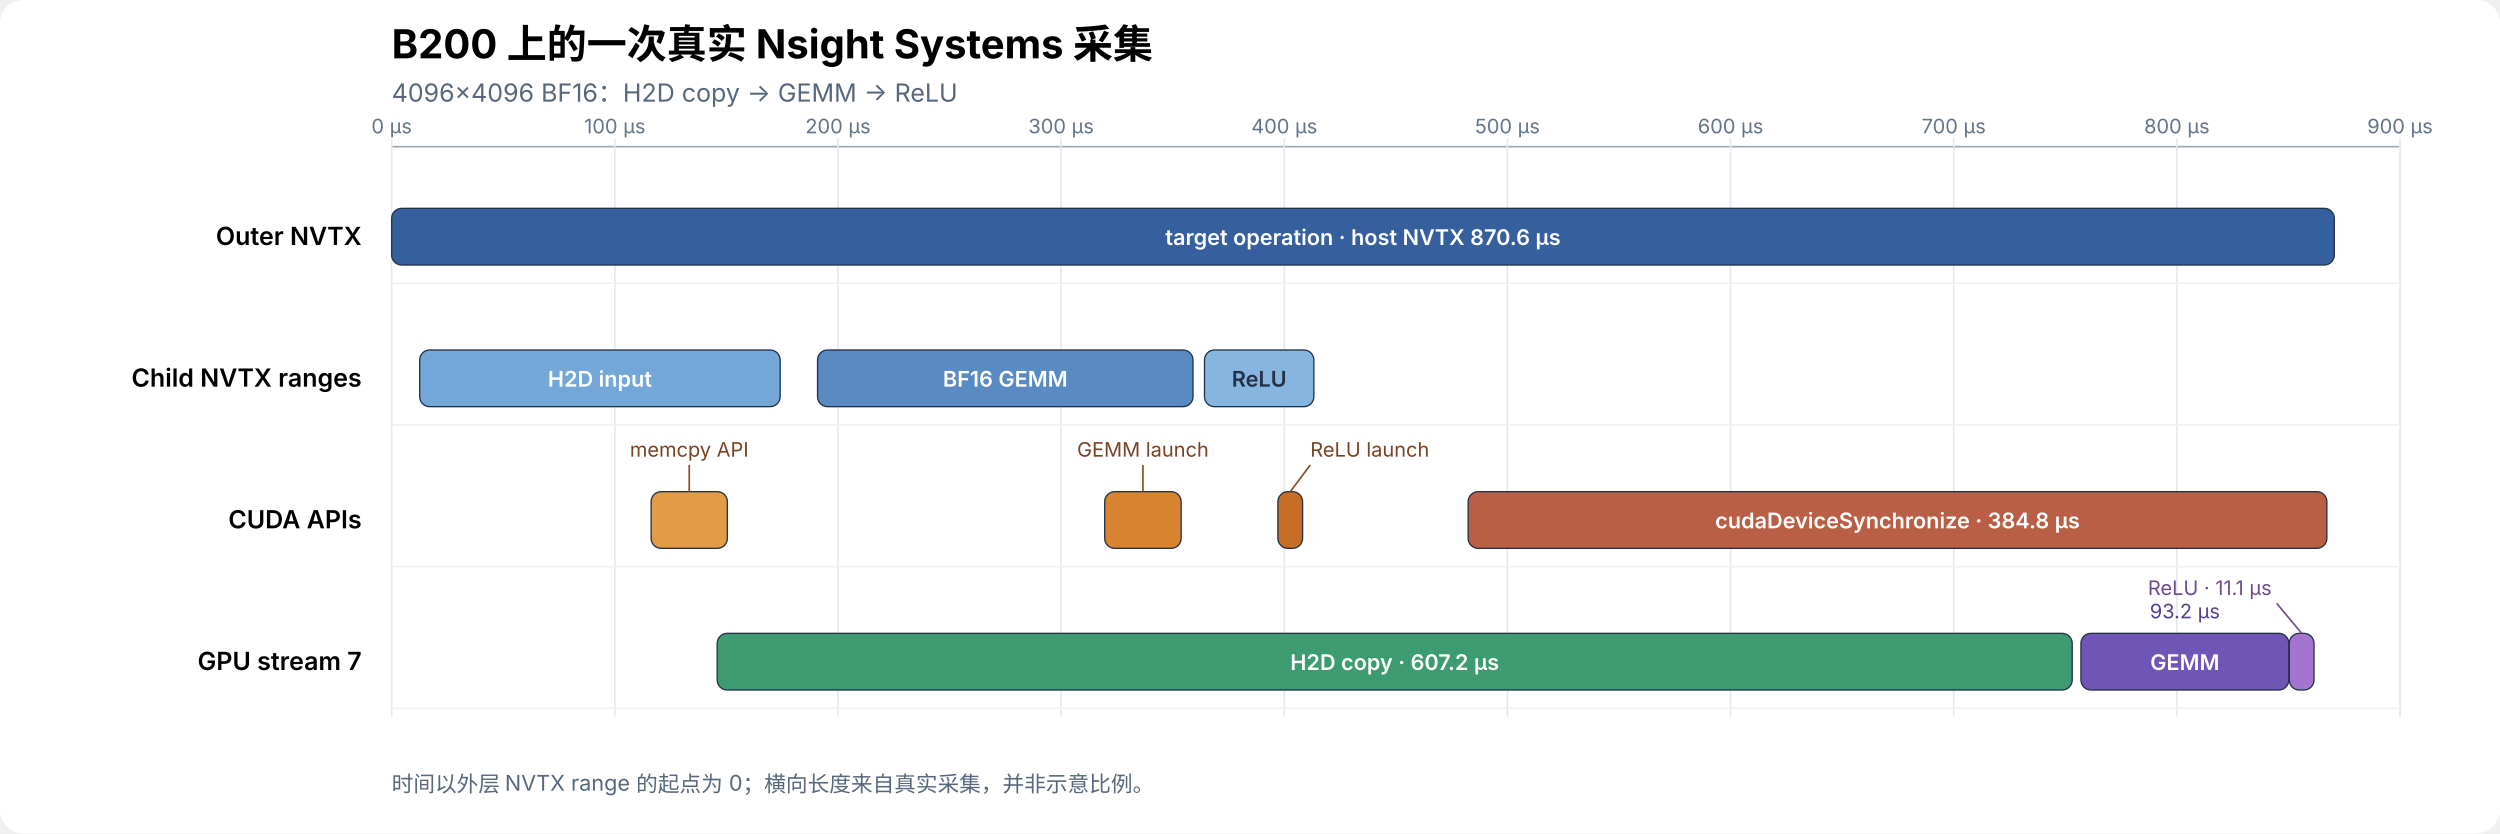
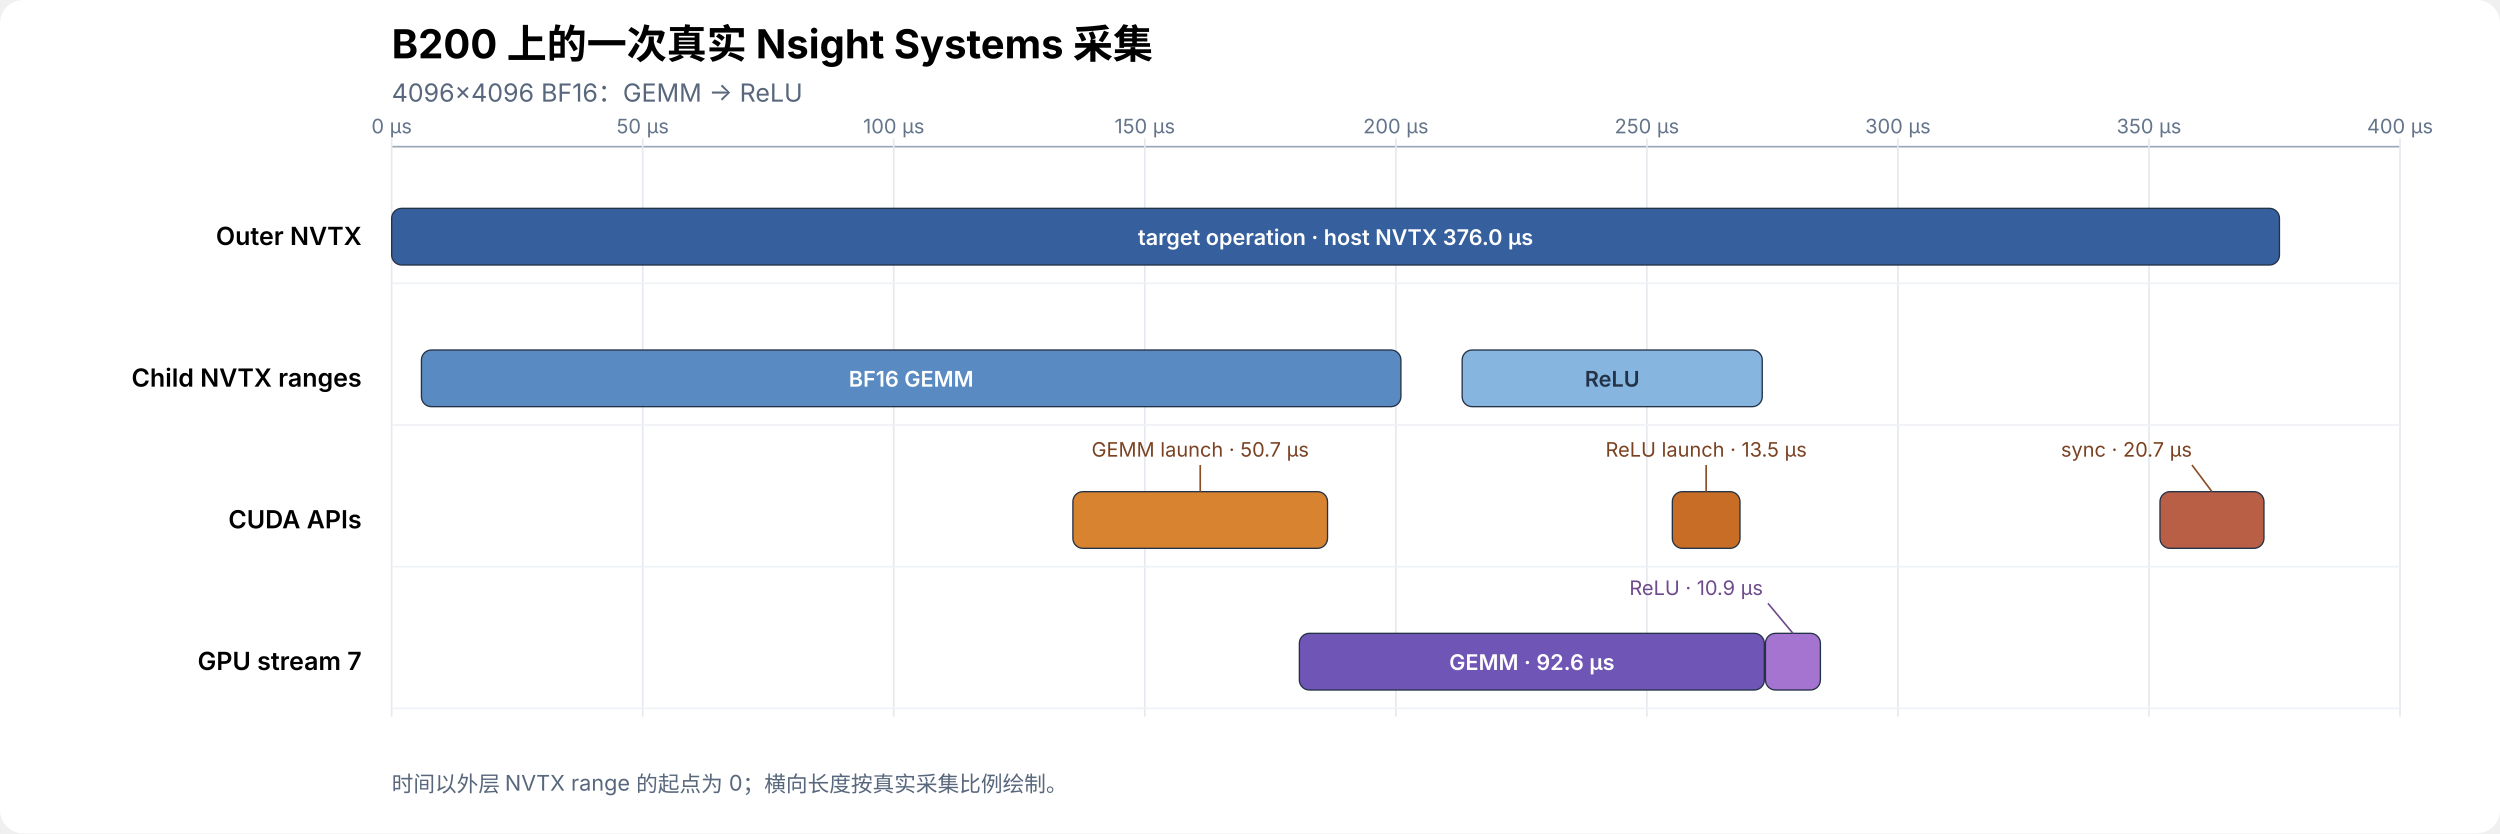
<svg xmlns="http://www.w3.org/2000/svg" width="1500" height="500" viewBox="0 0 1500 500">
  <rect width="100%" height="100%" fill="#ffffff" rx="14" />
  <style>text { font-family: Inter, Arial, "Noto Sans CJK SC", sans-serif; }</style>
  <text x="235" y="35" font-size="24" font-weight="700">B200 上的一次真实 Nsight Systems 采集</text>
-   <text x="235" y="61" font-size="15" fill="#58677c">4096×4096 BF16：H2D copy → GEMM → ReLU</text>
+   <text x="235" y="61" font-size="15" fill="#58677c">4096×4096 BF16：GEMM → ReLU</text>
  <line x1="235" y1="88" x2="1440" y2="88" stroke="#9aa7b8" stroke-width="1" />
  <line x1="235.00" y1="83" x2="235.00" y2="430" stroke="#e5e9ef" stroke-width="1" />
  <text x="235.00" y="80" font-size="12" text-anchor="middle" fill="#64748b">0 μs</text>
-   <line x1="368.89" y1="83" x2="368.89" y2="430" stroke="#e5e9ef" stroke-width="1" />
-   <text x="368.89" y="80" font-size="12" text-anchor="middle" fill="#64748b">100 μs</text>
-   <line x1="502.78" y1="83" x2="502.78" y2="430" stroke="#e5e9ef" stroke-width="1" />
-   <text x="502.78" y="80" font-size="12" text-anchor="middle" fill="#64748b">200 μs</text>
-   <line x1="636.67" y1="83" x2="636.67" y2="430" stroke="#e5e9ef" stroke-width="1" />
-   <text x="636.67" y="80" font-size="12" text-anchor="middle" fill="#64748b">300 μs</text>
-   <line x1="770.56" y1="83" x2="770.56" y2="430" stroke="#e5e9ef" stroke-width="1" />
-   <text x="770.56" y="80" font-size="12" text-anchor="middle" fill="#64748b">400 μs</text>
-   <line x1="904.44" y1="83" x2="904.44" y2="430" stroke="#e5e9ef" stroke-width="1" />
-   <text x="904.44" y="80" font-size="12" text-anchor="middle" fill="#64748b">500 μs</text>
-   <line x1="1038.33" y1="83" x2="1038.33" y2="430" stroke="#e5e9ef" stroke-width="1" />
-   <text x="1038.33" y="80" font-size="12" text-anchor="middle" fill="#64748b">600 μs</text>
-   <line x1="1172.22" y1="83" x2="1172.22" y2="430" stroke="#e5e9ef" stroke-width="1" />
-   <text x="1172.22" y="80" font-size="12" text-anchor="middle" fill="#64748b">700 μs</text>
-   <line x1="1306.11" y1="83" x2="1306.11" y2="430" stroke="#e5e9ef" stroke-width="1" />
-   <text x="1306.11" y="80" font-size="12" text-anchor="middle" fill="#64748b">800 μs</text>
+   <line x1="385.62" y1="83" x2="385.62" y2="430" stroke="#e5e9ef" stroke-width="1" />
+   <text x="385.62" y="80" font-size="12" text-anchor="middle" fill="#64748b">50 μs</text>
+   <line x1="536.25" y1="83" x2="536.25" y2="430" stroke="#e5e9ef" stroke-width="1" />
+   <text x="536.25" y="80" font-size="12" text-anchor="middle" fill="#64748b">100 μs</text>
+   <line x1="686.88" y1="83" x2="686.88" y2="430" stroke="#e5e9ef" stroke-width="1" />
+   <text x="686.88" y="80" font-size="12" text-anchor="middle" fill="#64748b">150 μs</text>
+   <line x1="837.50" y1="83" x2="837.50" y2="430" stroke="#e5e9ef" stroke-width="1" />
+   <text x="837.50" y="80" font-size="12" text-anchor="middle" fill="#64748b">200 μs</text>
+   <line x1="988.12" y1="83" x2="988.12" y2="430" stroke="#e5e9ef" stroke-width="1" />
+   <text x="988.12" y="80" font-size="12" text-anchor="middle" fill="#64748b">250 μs</text>
+   <line x1="1138.75" y1="83" x2="1138.75" y2="430" stroke="#e5e9ef" stroke-width="1" />
+   <text x="1138.75" y="80" font-size="12" text-anchor="middle" fill="#64748b">300 μs</text>
+   <line x1="1289.38" y1="83" x2="1289.38" y2="430" stroke="#e5e9ef" stroke-width="1" />
+   <text x="1289.38" y="80" font-size="12" text-anchor="middle" fill="#64748b">350 μs</text>
  <line x1="1440.00" y1="83" x2="1440.00" y2="430" stroke="#e5e9ef" stroke-width="1" />
-   <text x="1440.00" y="80" font-size="12" text-anchor="middle" fill="#64748b">900 μs</text>
+   <text x="1440.00" y="80" font-size="12" text-anchor="middle" fill="#64748b">400 μs</text>
  <text x="217" y="147" font-size="15" font-weight="600" text-anchor="end">Outer NVTX</text>
  <line x1="235" y1="170" x2="1440" y2="170" stroke="#eef1f5" />
  <text x="217" y="232" font-size="15" font-weight="600" text-anchor="end">Child NVTX ranges</text>
  <line x1="235" y1="255" x2="1440" y2="255" stroke="#eef1f5" />
  <text x="217" y="317" font-size="15" font-weight="600" text-anchor="end">CUDA APIs</text>
  <line x1="235" y1="340" x2="1440" y2="340" stroke="#eef1f5" />
  <text x="217" y="402" font-size="15" font-weight="600" text-anchor="end">GPU stream 7</text>
  <line x1="235" y1="425" x2="1440" y2="425" stroke="#eef1f5" />
-   <rect x="235.00" y="125" width="1165.58" height="34" rx="6" fill="#365f9d" stroke="#243247" stroke-width="0.8" />
-   <text x="817.79" y="147" font-size="13" font-weight="600" text-anchor="middle" style="fill:#ffffff">target operation · host NVTX 870.6 μs</text>
-   <rect x="251.81" y="210" width="216.28" height="34" rx="6" fill="#72a7d8" stroke="#243247" stroke-width="0.8" />
-   <text x="359.95" y="232" font-size="13" font-weight="600" text-anchor="middle" style="fill:#ffffff">H2D input</text>
-   <rect x="490.53" y="210" width="225.27" height="34" rx="6" fill="#598bc2" stroke="#243247" stroke-width="0.8" />
-   <text x="603.16" y="232" font-size="13" font-weight="600" text-anchor="middle" style="fill:#ffffff">BF16 GEMM</text>
-   <rect x="722.70" y="210" width="65.62" height="34" rx="6" fill="#86b6df" stroke="#243247" stroke-width="0.8" />
-   <text x="755.51" y="232" font-size="13" font-weight="600" text-anchor="middle" style="fill:#243247">ReLU</text>
-   <rect x="390.67" y="295" width="45.75" height="34" rx="6" fill="#e39c45" stroke="#243247" stroke-width="0.8" />
-   <rect x="662.81" y="295" width="45.88" height="34" rx="6" fill="#d7832f" stroke="#243247" stroke-width="0.8" />
-   <rect x="766.75" y="295" width="14.81" height="34" rx="6" fill="#c76d25" stroke="#243247" stroke-width="0.8" />
-   <rect x="880.89" y="295" width="515.23" height="34" rx="6" fill="#b85f46" stroke="#243247" stroke-width="0.8" />
-   <text x="1138.51" y="317" font-size="13" font-weight="600" text-anchor="middle" style="fill:#ffffff">cudaDeviceSynchronize · 384.8 μs</text>
-   <line x1="413.54" y1="295" x2="413.54" y2="279" stroke="#8a4c23" />
-   <text x="413.54" y="274" font-size="12" text-anchor="middle" fill="#7a4222">memcpy API</text>
-   <line x1="685.76" y1="295" x2="685.76" y2="279" stroke="#8a4c23" />
-   <text x="685.76" y="274" font-size="12" text-anchor="middle" fill="#7a4222">GEMM launch</text>
-   <line x1="774.16" y1="295" x2="786.16" y2="279" stroke="#8a4c23" />
-   <text x="786.16" y="274" font-size="12" text-anchor="start" fill="#7a4222">ReLU launch</text>
-   <rect x="430.32" y="380" width="813.01" height="34" rx="6" fill="#3d9b72" stroke="#243247" stroke-width="0.8" />
-   <text x="836.82" y="402" font-size="13" font-weight="600" text-anchor="middle" style="fill:#ffffff">H2D copy · 607.2 μs</text>
-   <rect x="1248.56" y="380" width="124.72" height="34" rx="6" fill="#6f55b5" stroke="#243247" stroke-width="0.8" />
-   <text x="1310.92" y="402" font-size="13" font-weight="600" text-anchor="middle" style="fill:#ffffff">GEMM</text>
-   <text x="1310.92" y="371" font-size="12" text-anchor="middle" fill="#58408e">93.2 μs</text>
-   <rect x="1373.58" y="380" width="14.82" height="34" rx="6" fill="#a574d1" stroke="#243247" stroke-width="0.8" />
-   <line x1="1380.99" y1="380" x2="1365.99" y2="362" stroke="#6f4b8d" />
-   <text x="1362.99" y="357" font-size="12" text-anchor="end" fill="#6f4b8d">ReLU · 11.1 μs</text>
-   <text x="235" y="475" font-size="13" fill="#58677c">时间以外层 NVTX range 的起点为 0；横向长度来自真实采集，并非示意比例。</text>
+   <rect x="235.00" y="125" width="1132.68" height="34" rx="6" fill="#365f9d" stroke="#243247" stroke-width="0.8" />
+   <text x="801.34" y="147" font-size="13" font-weight="600" text-anchor="middle" style="fill:#ffffff">target operation · host NVTX 376.0 μs</text>
+   <rect x="252.86" y="210" width="587.69" height="34" rx="6" fill="#598bc2" stroke="#243247" stroke-width="0.8" />
+   <text x="546.70" y="232" font-size="13" font-weight="600" text-anchor="middle" style="fill:#ffffff">BF16 GEMM</text>
+   <rect x="877.29" y="210" width="180.06" height="34" rx="6" fill="#86b6df" stroke="#243247" stroke-width="0.8" />
+   <text x="967.32" y="232" font-size="13" font-weight="600" text-anchor="middle" style="fill:#243247">ReLU</text>
+   <rect x="643.74" y="295" width="152.78" height="34" rx="6" fill="#d7832f" stroke="#243247" stroke-width="0.8" />
+   <rect x="1003.40" y="295" width="40.59" height="34" rx="6" fill="#c76d25" stroke="#243247" stroke-width="0.8" />
+   <rect x="1295.99" y="295" width="62.39" height="34" rx="6" fill="#b85f46" stroke="#243247" stroke-width="0.8" />
+   <line x1="720.14" y1="295" x2="720.14" y2="279" stroke="#8a4c23" />
+   <text x="720.14" y="274" font-size="12" text-anchor="middle" fill="#7a4222">GEMM launch · 50.7 μs</text>
+   <line x1="1023.69" y1="295" x2="1023.69" y2="279" stroke="#8a4c23" />
+   <text x="1023.69" y="274" font-size="12" text-anchor="middle" fill="#7a4222">ReLU launch · 13.5 μs</text>
+   <line x1="1327.18" y1="295" x2="1315.18" y2="279" stroke="#8a4c23" />
+   <text x="1315.18" y="274" font-size="12" text-anchor="end" fill="#7a4222">sync · 20.7 μs</text>
+   <rect x="779.62" y="380" width="278.98" height="34" rx="6" fill="#6f55b5" stroke="#243247" stroke-width="0.8" />
+   <text x="919.11" y="402" font-size="13" font-weight="600" text-anchor="middle" style="fill:#ffffff">GEMM · 92.6 μs</text>
+   <rect x="1059.27" y="380" width="32.97" height="34" rx="6" fill="#a574d1" stroke="#243247" stroke-width="0.8" />
+   <line x1="1075.76" y1="380" x2="1060.76" y2="362" stroke="#6f4b8d" />
+   <text x="1057.76" y="357" font-size="12" text-anchor="end" fill="#6f4b8d">ReLU · 10.9 μs</text>
+   <text x="235" y="475" font-size="13" fill="#58677c">时间以外层 NVTX range 的起点为 0；横向长度按真实采集比例绘制。</text>
</svg>
